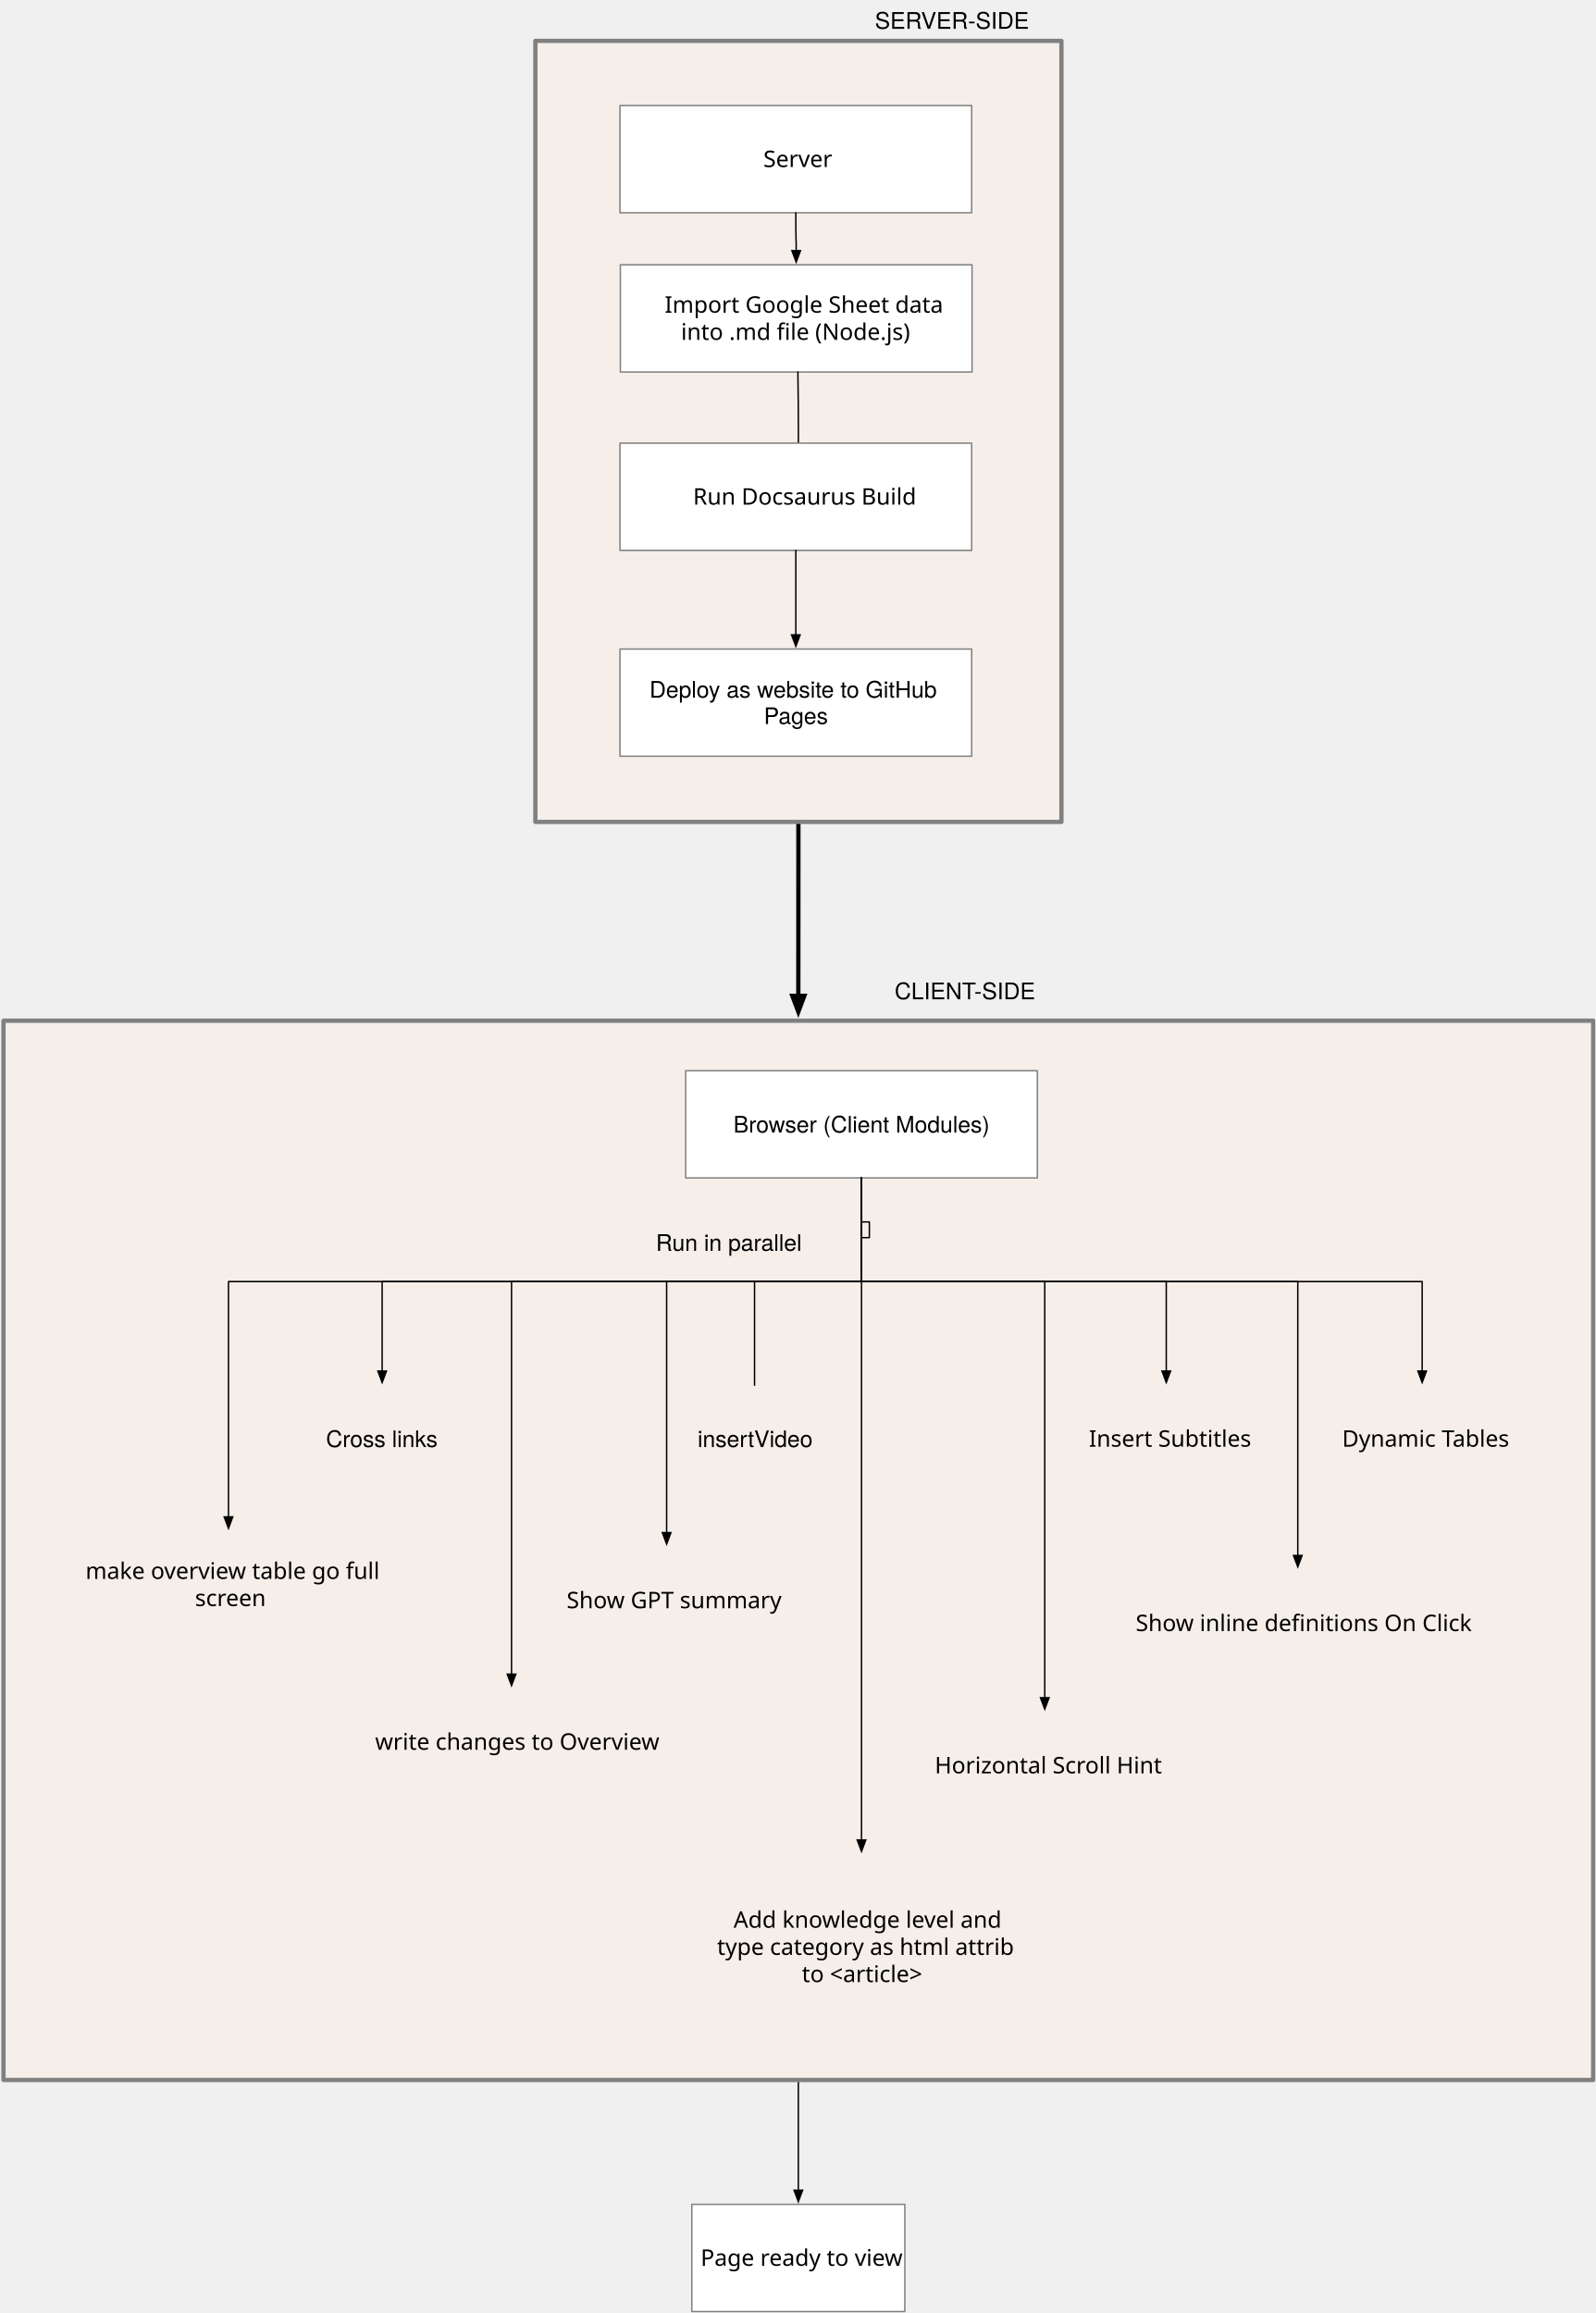
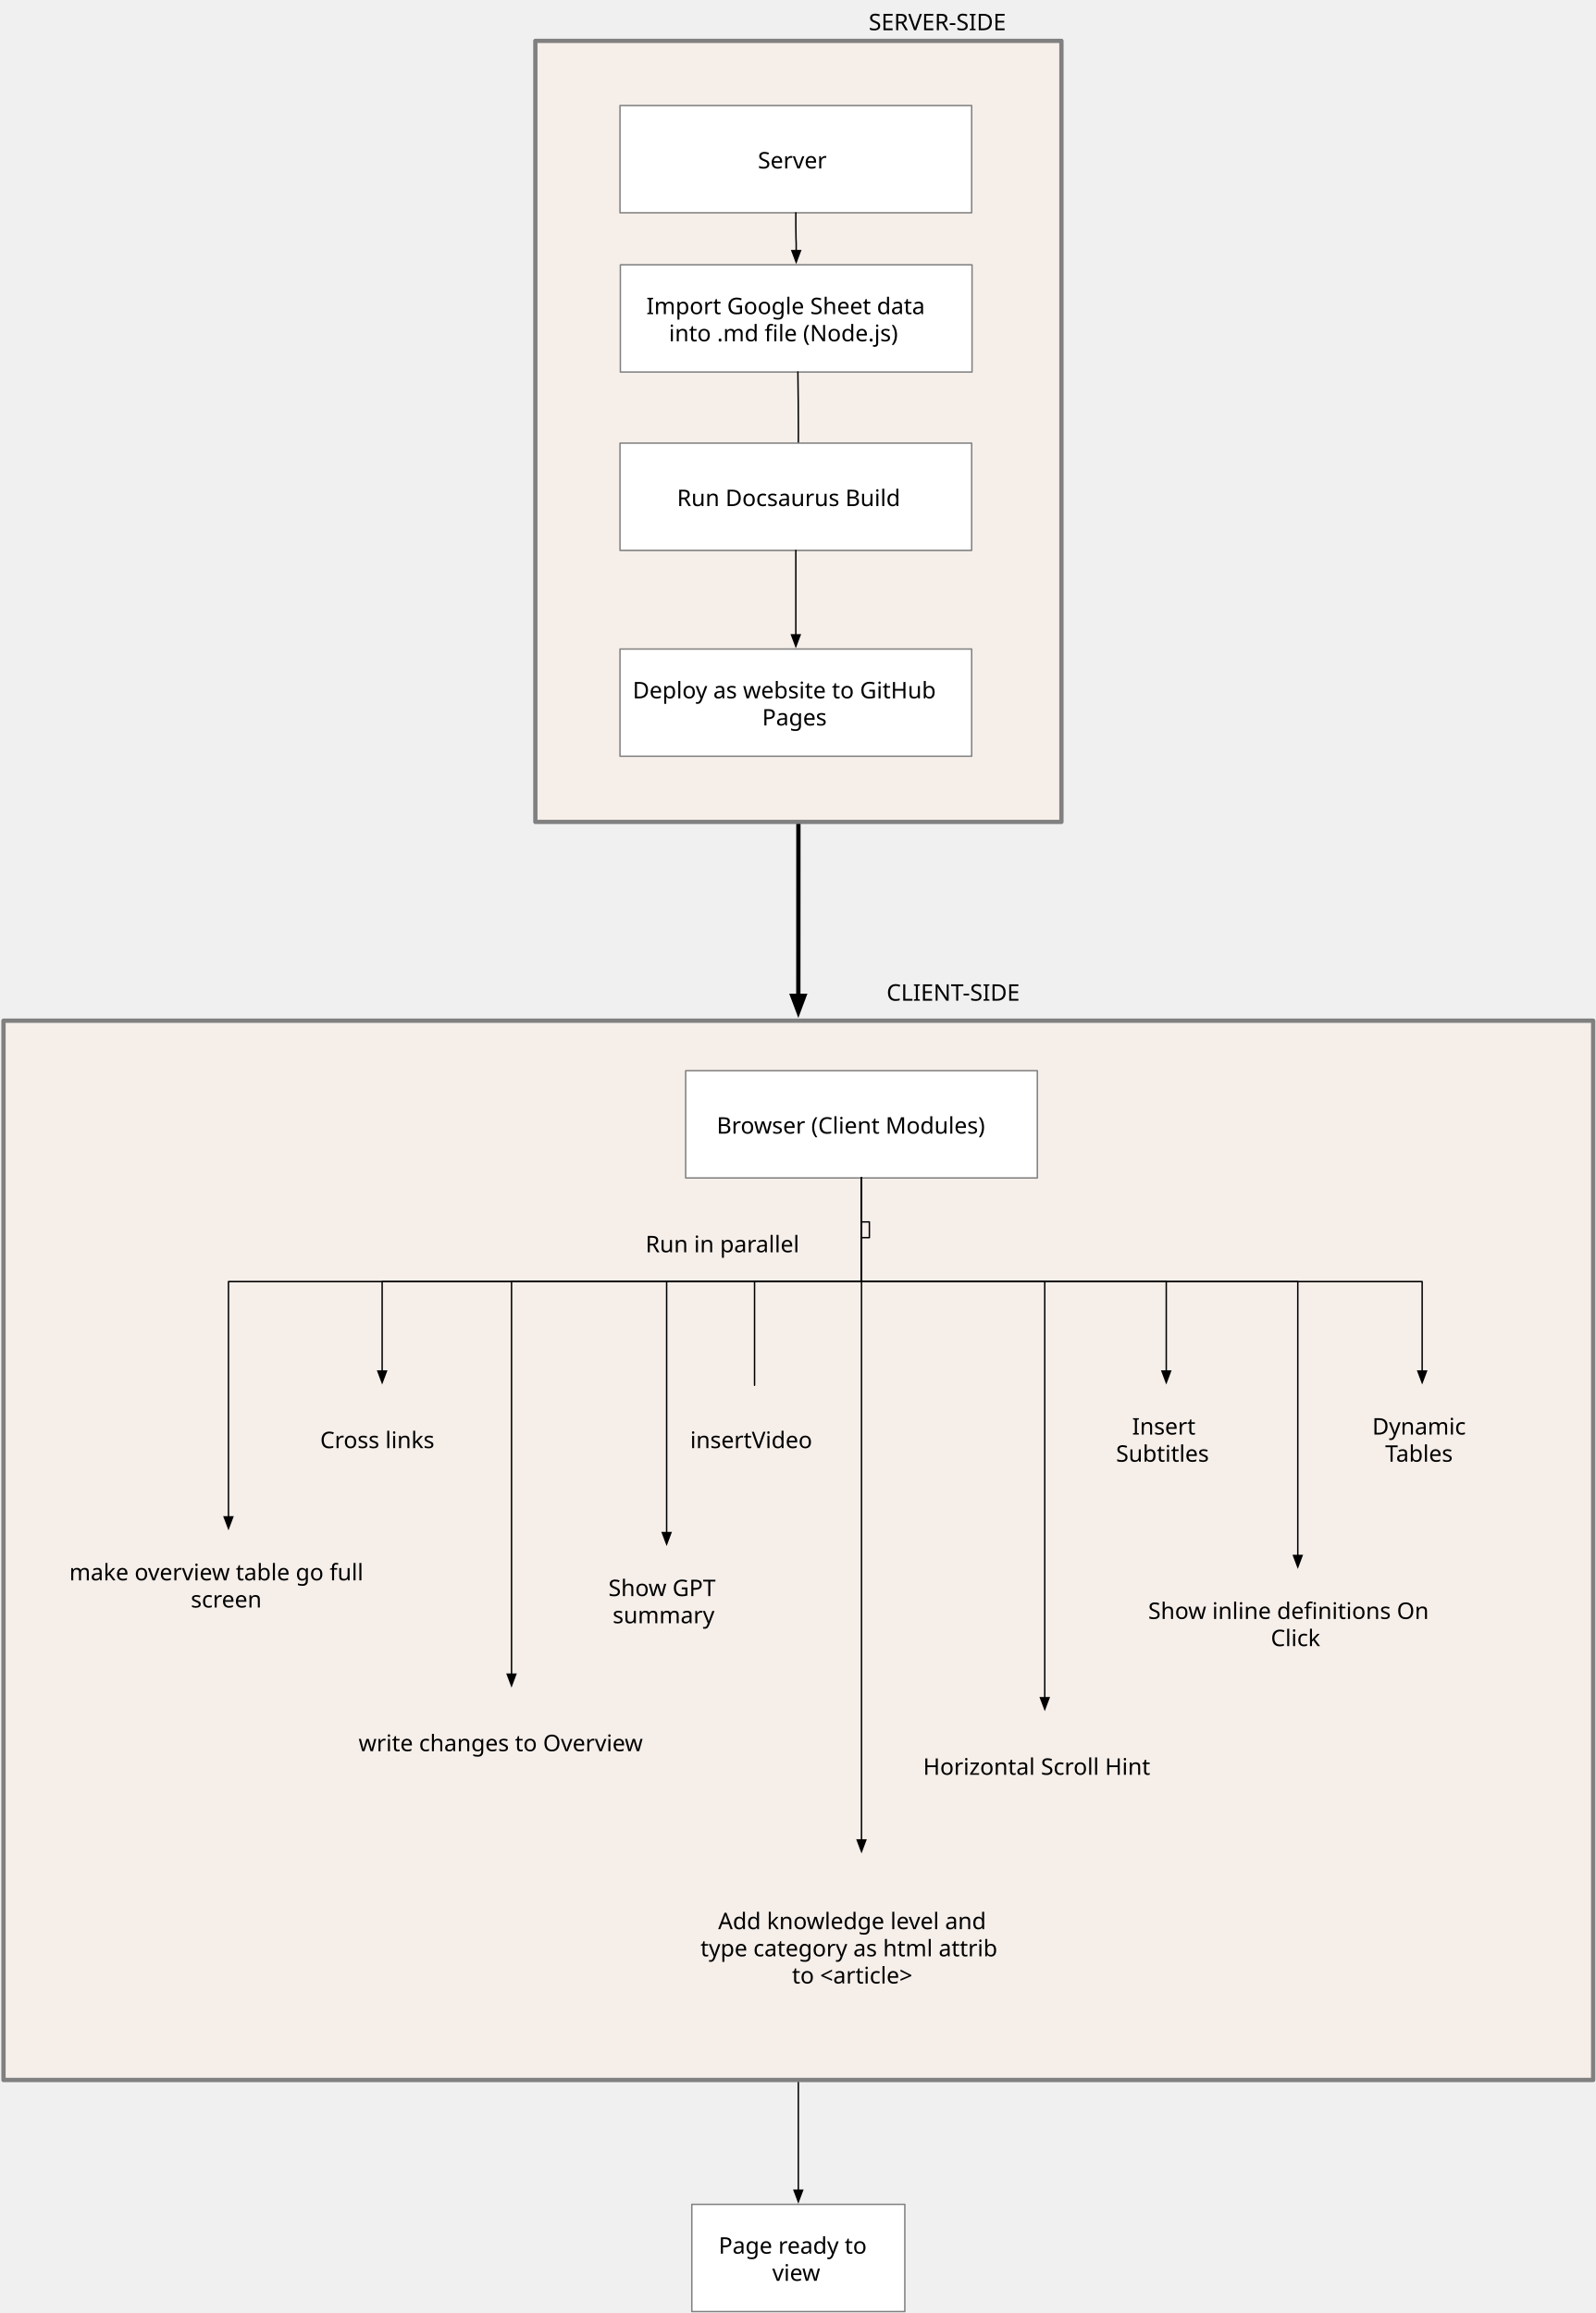
<svg xmlns="http://www.w3.org/2000/svg" xmlns:xlink="http://www.w3.org/1999/xlink" version="1.1" viewBox="-150 37 1116 1618">
  <defs>
    <marker orient="auto" overflow="visible" markerUnits="strokeWidth" id="FilledArrow_Marker" stroke-linejoin="miter" stroke-miterlimit="10" viewBox="-1 -4 10 8" markerWidth="10" markerHeight="8" color="black">
      <g>
        <path d="M 8 0 L 0 -3 L 0 3 Z" fill="currentColor" stroke="currentColor" stroke-width="1" />
      </g>
    </marker>
    <marker orient="auto" overflow="visible" markerUnits="strokeWidth" id="FilledArrow_Marker_2" stroke-linejoin="miter" stroke-miterlimit="10" viewBox="-1 -3 6 6" markerWidth="6" markerHeight="6" color="black">
      <g>
        <path d="M 3.733 0 L 0 -1.4 L 0 1.4 Z" fill="currentColor" stroke="currentColor" stroke-width="1" />
      </g>
    </marker>
  </defs>
  <g id="Canvas_1" stroke="none" stroke-opacity="1" fill="none" stroke-dasharray="none" fill-opacity="1">
    <g id="Canvas_1_Page_ready">
      <g id="Graphic_23">
        <rect x="333.938" y="1579" width="149" height="75" fill="white" />
        <rect x="333.938" y="1579" width="149" height="75" stroke="gray" stroke-linecap="round" stroke-linejoin="round" stroke-width="1" />
-         <text transform="translate(338.9378 1607)" fill="black">
-           <tspan font-family="Trebuchet MS" font-size="16" fill="black" x="1.168" y="15">Page ready to view</tspan>
+         <text transform="translate(338.9378 1597.5)" fill="black">
+           <tspan font-family="Verdana" font-size="16" fill="black" x="13.785" y="16">Page ready to </tspan>
+           <tspan font-family="Verdana" font-size="16" fill="black" x="51.258" y="35">view</tspan>
        </text>
      </g>
      <g id="Line_64">
        <line x1="408.438" y1="1493.5" x2="408.438" y2="1569.1" marker-end="url(#FilledArrow_Marker)" stroke="black" stroke-linecap="round" stroke-linejoin="round" stroke-width="1" />
      </g>
    </g>
    <g id="Canvas_1_Connection">
      <g id="Line_63">
        <path d="M 408.487 613.454 L 408.487 623.954 L 408.462 681.477 L 408.438 730.134 L 408.438 733.6" marker-end="url(#FilledArrow_Marker_2)" stroke="black" stroke-linecap="round" stroke-linejoin="round" stroke-width="3" />
      </g>
    </g>
    <g id="Canvas_1_Client_side">
      <g id="Graphic_37">
        <rect x="-147.562" y="751" width="1112" height="741" fill="#ffe8d7" fill-opacity=".306" />
        <rect x="-147.562" y="751" width="1112" height="741" stroke="gray" stroke-linecap="round" stroke-linejoin="round" stroke-width="3" />
      </g>
      <g id="Graphic_10">
        <a xlink:href="https://github.com/WebOfTrust/WOT-terms/blob/main/clientModules/crossLinks.js">
-           <text transform="translate(42.81915 1034.276)" fill="black">
-             <tspan font-family="Helvetica Neue" font-size="16" fill="black" x="35.236" y="15">Cross links</tspan>
+           <text transform="translate(42.81915 1034)" fill="black">
+             <tspan font-family="Verdana" font-size="16" fill="black" x="31.141" y="16">Cross links</tspan>
          </text>
        </a>
      </g>
      <g id="Graphic_12">
        <a xlink:href="https://github.com/WebOfTrust/WOT-terms/blob/main/clientModules/insertVideo.js">
-           <text transform="translate(331.8191 1034.276)" fill="black">
-             <tspan font-family="Helvetica Neue" font-size="16" fill="black" x="6.144" y="15">insertVideo</tspan>
+           <text transform="translate(331.8191 1034)" fill="black">
+             <tspan font-family="Verdana" font-size="16" fill="black" x=".973" y="16">insertVideo</tspan>
          </text>
        </a>
      </g>
      <g id="Graphic_14">
        <a xlink:href="https://github.com/WebOfTrust/WOT-terms/blob/main/clientModules/insertSubtitles.js">
-           <text transform="translate(607.8192 1034)" fill="black">
-             <tspan font-family="Trebuchet MS" font-size="16" fill="black" x="3.848" y="15">Insert Subtitles</tspan>
+           <text transform="translate(607.8192 1024.5)" fill="black">
+             <tspan font-family="Verdana" font-size="16" fill="black" x="34.07" y="16">Insert </tspan>
+             <tspan font-family="Verdana" font-size="16" fill="black" x="22.855" y="35">Subtitles</tspan>
          </text>
        </a>
      </g>
      <g id="Graphic_16">
        <a xlink:href="https://github.com/WebOfTrust/WOT-terms/blob/main/clientModules/dynamicTables.js">
-           <text transform="translate(782.8192 1034)" fill="black">
-             <tspan font-family="Trebuchet MS" font-size="16" fill="black" x="6.016" y="15">Dynamic Tables</tspan>
+           <text transform="translate(782.8192 1024.5)" fill="black">
+             <tspan font-family="Verdana" font-size="16" fill="black" x="27.09" y="16">Dynamic </tspan>
+             <tspan font-family="Verdana" font-size="16" fill="black" x="36.152" y="35">Tables</tspan>
          </text>
        </a>
      </g>
      <g id="Graphic_34">
        <a xlink:href="https://github.com/WebOfTrust/WOT-terms/blob/main/clientModules/elementGoFullScreen.js">
          <text transform="translate(-108.1809 1126.5)" fill="black">
-             <tspan font-family="Trebuchet MS" font-size="16" fill="black" x="18.008" y="15">make overview table go full </tspan>
-             <tspan font-family="Trebuchet MS" font-size="16" fill="black" x="94.594" y="34">screen</tspan>
+             <tspan font-family="Verdana" font-size="16" fill="black" x="6.645" y="16">make overview table go full </tspan>
+             <tspan font-family="Verdana" font-size="16" fill="black" x="91.656" y="35">screen</tspan>
          </text>
        </a>
      </g>
      <g id="Graphic_33">
        <a xlink:href="https://github.com/WebOfTrust/WOT-terms/blob/main/clientModules/writeChanges.js">
          <text transform="translate(89.81915 1246)" fill="black">
-             <tspan font-family="Trebuchet MS" font-size="16" fill="black" x="22.605" y="15">write changes to Overview</tspan>
+             <tspan font-family="Verdana" font-size="16" fill="black" x="11.012" y="16">write changes to Overview</tspan>
          </text>
        </a>
      </g>
      <g id="Graphic_31">
        <a xlink:href="https://github.com/WebOfTrust/WOT-terms/blob/main/clientModules/horizontalScrollHint.js">
          <text transform="translate(488.8191 1262.5)" fill="black">
-             <tspan font-family="Trebuchet MS" font-size="16" fill="black" x="15.078" y="15">Horizontal Scroll Hint</tspan>
+             <tspan font-family="Verdana" font-size="16" fill="black" x="6.906" y="16">Horizontal Scroll Hint</tspan>
          </text>
        </a>
      </g>
      <g id="Graphic_29">
        <a xlink:href="https://github.com/WebOfTrust/WOT-terms/blob/main/clientModules/showDefinitionsPopUpOnClick.js">
-           <text transform="translate(639.8192 1163)" fill="black">
-             <tspan font-family="Trebuchet MS" font-size="16" fill="black" x="4.617" y="15">Show inline definitions On Click</tspan>
+           <text transform="translate(639.8192 1153.5)" fill="black">
+             <tspan font-family="Verdana" font-size="16" fill="black" x="13.344" y="16">Show inline definitions On </tspan>
+             <tspan font-family="Verdana" font-size="16" fill="black" x="99.121" y="35">Click</tspan>
          </text>
        </a>
      </g>
      <g id="Graphic_27">
        <a xlink:href="https://github.com/WebOfTrust/WOT-terms/blob/main/clientModules/showLevels.js">
          <text transform="translate(334.6383 1351.5)" fill="black">
-             <tspan font-family="Trebuchet MS" font-size="16" fill="black" x="28.531" y="34">Add knowledge level and</tspan>
-             <tspan font-family="Trebuchet MS" font-size="16" fill="black" x="16.98" y="53">type category as html attrib</tspan>
-             <tspan font-family="Trebuchet MS" font-size="16" fill="black" x="76.285" y="72">to &lt;article&gt;</tspan>
+             <tspan font-family="Verdana" font-size="16" fill="black" x="17.723" y="35">Add knowledge level and</tspan>
+             <tspan font-family="Verdana" font-size="16" fill="black" x="5.367" y="54">type category as html attrib</tspan>
+             <tspan font-family="Verdana" font-size="16" fill="black" x="69.391" y="73">to &lt;article&gt;</tspan>
          </text>
        </a>
      </g>
      <g id="Graphic_25">
        <a xlink:href="https://github.com/WebOfTrust/WOT-terms/blob/main/clientModules/showGPTsummary.js">
-           <text transform="translate(236.8192 1147)" fill="black">
-             <tspan font-family="Trebuchet MS" font-size="16" fill="black" x="9.551" y="15">Show GPT summary</tspan>
+           <text transform="translate(236.8192 1137.5)" fill="black">
+             <tspan font-family="Verdana" font-size="16" fill="black" x="38.797" y="16">Show GPT </tspan>
+             <tspan font-family="Verdana" font-size="16" fill="black" x="41.754" y="35">summary</tspan>
          </text>
        </a>
      </g>
      <g id="Graphic_40">
        <rect x="329.638" y="786" width="246" height="75" fill="white" />
        <rect x="329.638" y="786" width="246" height="75" stroke="gray" stroke-linecap="round" stroke-linejoin="round" stroke-width="1" />
-         <text transform="translate(334.6383 814.276)" fill="black">
-           <tspan font-family="Helvetica Neue" font-size="16" fill="black" x="28.376" y="15">Browser (Client Modules)</tspan>
+         <text transform="translate(334.6383 814)" fill="black">
+           <tspan font-family="Verdana" font-size="16" fill="black" x="16.73" y="16">Browser (Client Modules)</tspan>
        </text>
      </g>
      <g id="Line_41">
        <path d="M 452.638 861 L 452.638 933.5 L 117.319 933.5 L 117.319 996.1" marker-end="url(#FilledArrow_Marker)" stroke="black" stroke-linecap="round" stroke-linejoin="round" stroke-width="1" />
      </g>
      <g id="Line_42">
        <path d="M 452.638 861 L 452.638 933.5 L 377.819 933.5 L 377.819 1006" stroke="black" stroke-linecap="round" stroke-linejoin="round" stroke-width="1" />
      </g>
      <g id="Line_43">
        <path d="M 452.638 861 L 452.638 933.5 L 665.819 933.5 L 665.819 996.1" marker-end="url(#FilledArrow_Marker)" stroke="black" stroke-linecap="round" stroke-linejoin="round" stroke-width="1" />
      </g>
      <g id="Line_44">
        <path d="M 452.638 861 L 452.638 933.5 L 844.819 933.5 L 844.819 996.1" marker-end="url(#FilledArrow_Marker)" stroke="black" stroke-linecap="round" stroke-linejoin="round" stroke-width="1" />
      </g>
      <g id="Line_45">
        <path d="M 452.638 861 L 452.638 891.75 L 458.138 891.75 L 458.138 902.75 L 452.638 902.75 L 452.638 933.5 L 9.819 933.5 L 9.819 1098.1" marker-end="url(#FilledArrow_Marker)" stroke="black" stroke-linecap="round" stroke-linejoin="round" stroke-width="1" />
      </g>
      <g id="Line_46">
        <path d="M 452.638 861 L 452.638 933.5 L 207.819 933.5 L 207.819 1208.1" marker-end="url(#FilledArrow_Marker)" stroke="black" stroke-linecap="round" stroke-linejoin="round" stroke-width="1" />
      </g>
      <g id="Line_47">
        <path d="M 452.638 861 L 452.638 933.5 L 580.819 933.5 L 580.819 1224.6" marker-end="url(#FilledArrow_Marker)" stroke="black" stroke-linecap="round" stroke-linejoin="round" stroke-width="1" />
      </g>
      <g id="Line_48">
        <path d="M 452.638 861 L 452.638 933.5 L 757.819 933.5 L 757.819 1125.1" marker-end="url(#FilledArrow_Marker)" stroke="black" stroke-linecap="round" stroke-linejoin="round" stroke-width="1" />
      </g>
      <g id="Line_50">
        <path d="M 452.638 861 L 452.638 933.5 L 316.319 933.5 L 316.319 1109.1" marker-end="url(#FilledArrow_Marker)" stroke="black" stroke-linecap="round" stroke-linejoin="round" stroke-width="1" />
      </g>
      <g id="Line_52">
        <line x1="452.638" y1="861" x2="452.638" y2="1324.1" marker-end="url(#FilledArrow_Marker)" stroke="black" stroke-linecap="round" stroke-linejoin="round" stroke-width="1" />
      </g>
      <g id="Graphic_54">
-         <text transform="translate(308.8191 897)" fill="black">
-           <tspan font-family="Helvetica Neue" font-size="16" fill="black" x="47606363e-20" y="15">Run in parallel</tspan>
+         <text transform="translate(301.5615 897)" fill="black">
+           <tspan font-family="Verdana" font-size="16" fill="black" x="0" y="16">Run in parallel</tspan>
        </text>
      </g>
      <g id="Graphic_59">
-         <text transform="translate(462 42.13194)" fill="black">
-           <tspan font-family="Helvetica Neue" font-size="16" fill="black" x="0" y="15">SERVER-SIDE</tspan>
+         <text transform="translate(457.6809 42.13194)" fill="black">
+           <tspan font-family="Verdana" font-size="16" fill="black" x="0" y="16">SERVER-SIDE</tspan>
        </text>
      </g>
    </g>
    <g id="Canvas_1_Server_side">
      <g id="Graphic_38">
        <rect x="224.487" y="65.58" width="368" height="546.374" fill="#ffe8d7" fill-opacity=".306" />
        <rect x="224.487" y="65.58" width="368" height="546.374" stroke="gray" stroke-linecap="round" stroke-linejoin="round" stroke-width="3" />
      </g>
      <g id="Graphic_61">
        <rect x="283.944" y="222.25" width="246" height="75" fill="white" />
        <rect x="283.944" y="222.25" width="246" height="75" stroke="gray" stroke-linecap="round" stroke-linejoin="round" stroke-width="1" />
        <text transform="translate(288.9441 240.75)" fill="black">
-           <tspan font-family="Trebuchet MS" font-size="16" fill="black" x="25.984" y="15">Import Google Sheet data</tspan>
-           <tspan font-family="Trebuchet MS" font-size="16" fill="black" x="37.453" y="34">into .md file (Node.js)</tspan>
+           <tspan font-family="Verdana" font-size="16" fill="black" x="13.188" y="16">Import Google Sheet data</tspan>
+           <tspan font-family="Verdana" font-size="16" fill="black" x="28.965" y="35">into .md file (Node.js)</tspan>
        </text>
      </g>
      <g id="Graphic_3">
        <rect x="283.694" y="110.849" width="246" height="75" fill="white" />
        <rect x="283.694" y="110.849" width="246" height="75" stroke="gray" stroke-linecap="round" stroke-linejoin="round" stroke-width="1" />
        <text transform="translate(288.6941 138.849)" fill="black">
-           <tspan font-family="Trebuchet MS" font-size="16" fill="black" x="95.289" y="15">Server</tspan>
+           <tspan font-family="Verdana" font-size="16" fill="black" x="91.438" y="16">Server</tspan>
        </text>
      </g>
      <g id="Line_62">
        <path d="M 406.694 185.849 L 406.694 195.849 L 406.819 204.049 L 406.944 207.35 L 406.944 212.35" marker-end="url(#FilledArrow_Marker)" stroke="black" stroke-linecap="round" stroke-linejoin="round" stroke-width="1" />
      </g>
      <g id="Line_60">
        <path d="M 408.132 297.25 C 408.55 324.104 408.704 358.332 408.008 374.908" marker-end="url(#FilledArrow_Marker)" stroke="black" stroke-linecap="round" stroke-linejoin="round" stroke-width="1" />
      </g>
      <g id="Graphic_6">
        <rect x="283.694" y="347" width="246" height="75" fill="white" />
        <rect x="283.694" y="347" width="246" height="75" stroke="gray" stroke-linecap="round" stroke-linejoin="round" stroke-width="1" />
        <text transform="translate(288.6941 375)" fill="black">
-           <tspan font-family="Trebuchet MS" font-size="16" fill="black" x="46.094" y="15">Run Docsaurus Build</tspan>
+           <tspan font-family="Verdana" font-size="16" fill="black" x="34.898" y="16">Run Docsaurus Build</tspan>
        </text>
      </g>
      <g id="Line_5">
        <path d="M 406.694 422 C 406.694 447.182 406.694 466.414 406.694 481.1" marker-end="url(#FilledArrow_Marker)" stroke="black" stroke-linecap="round" stroke-linejoin="round" stroke-width="1" />
      </g>
      <g id="Graphic_8">
        <rect x="283.694" y="491" width="246" height="75" fill="white" />
        <rect x="283.694" y="491" width="246" height="75" stroke="gray" stroke-linecap="round" stroke-linejoin="round" stroke-width="1" />
-         <text transform="translate(288.6941 510.052)" fill="black">
-           <tspan font-family="Helvetica Neue" font-size="16" fill="black" x="15.624" y="15">Deploy as website to GitHub </tspan>
-           <tspan font-family="Helvetica Neue" font-size="16" fill="black" x="95.632" y="33.448">Pages</tspan>
+         <text transform="translate(288.6941 509.5)" fill="black">
+           <tspan font-family="Verdana" font-size="16" fill="black" x="3.883" y="16">Deploy as website to GitHub </tspan>
+           <tspan font-family="Verdana" font-size="16" fill="black" x="94.453" y="35">Pages</tspan>
        </text>
      </g>
      <g id="Graphic_58">
-         <text transform="translate(475.8223 721)" fill="black">
-           <tspan font-family="Helvetica Neue" font-size="16" fill="black" x="0" y="15">CLIENT-SIDE</tspan>
+         <text transform="translate(470.16 721)" fill="black">
+           <tspan font-family="Verdana" font-size="16" fill="black" x="0" y="16">CLIENT-SIDE</tspan>
        </text>
      </g>
    </g>
  </g>
</svg>
